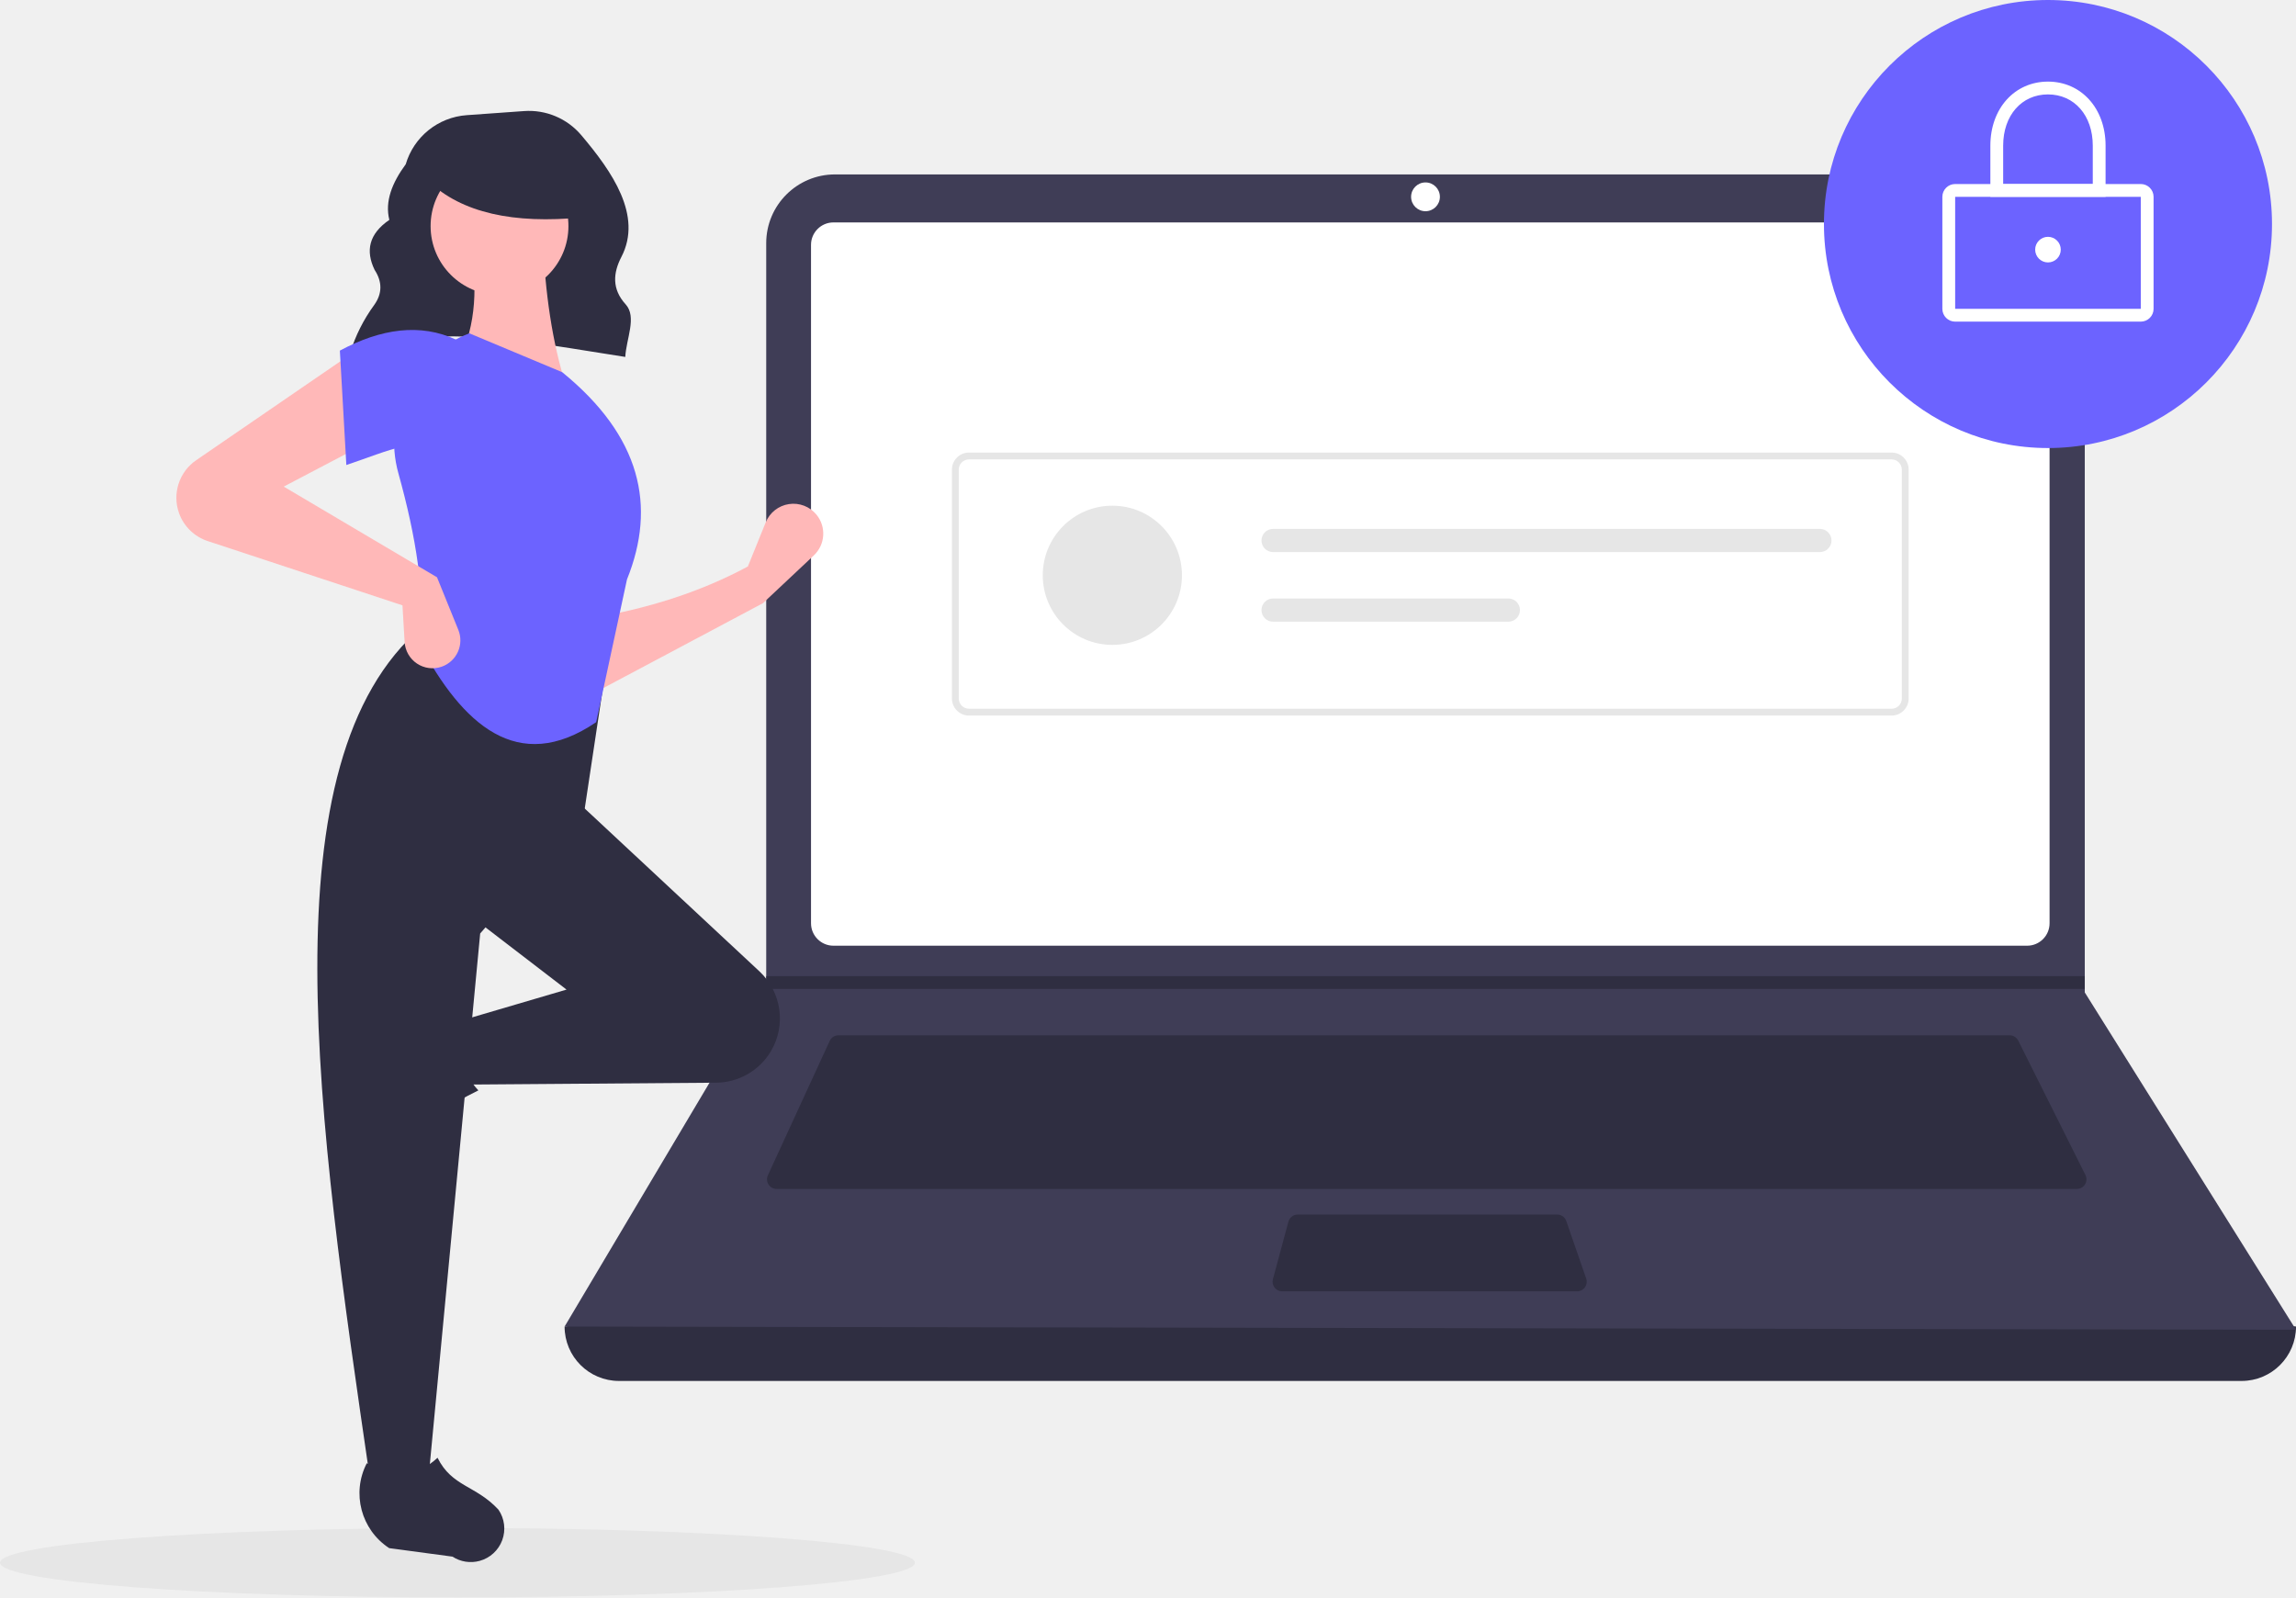
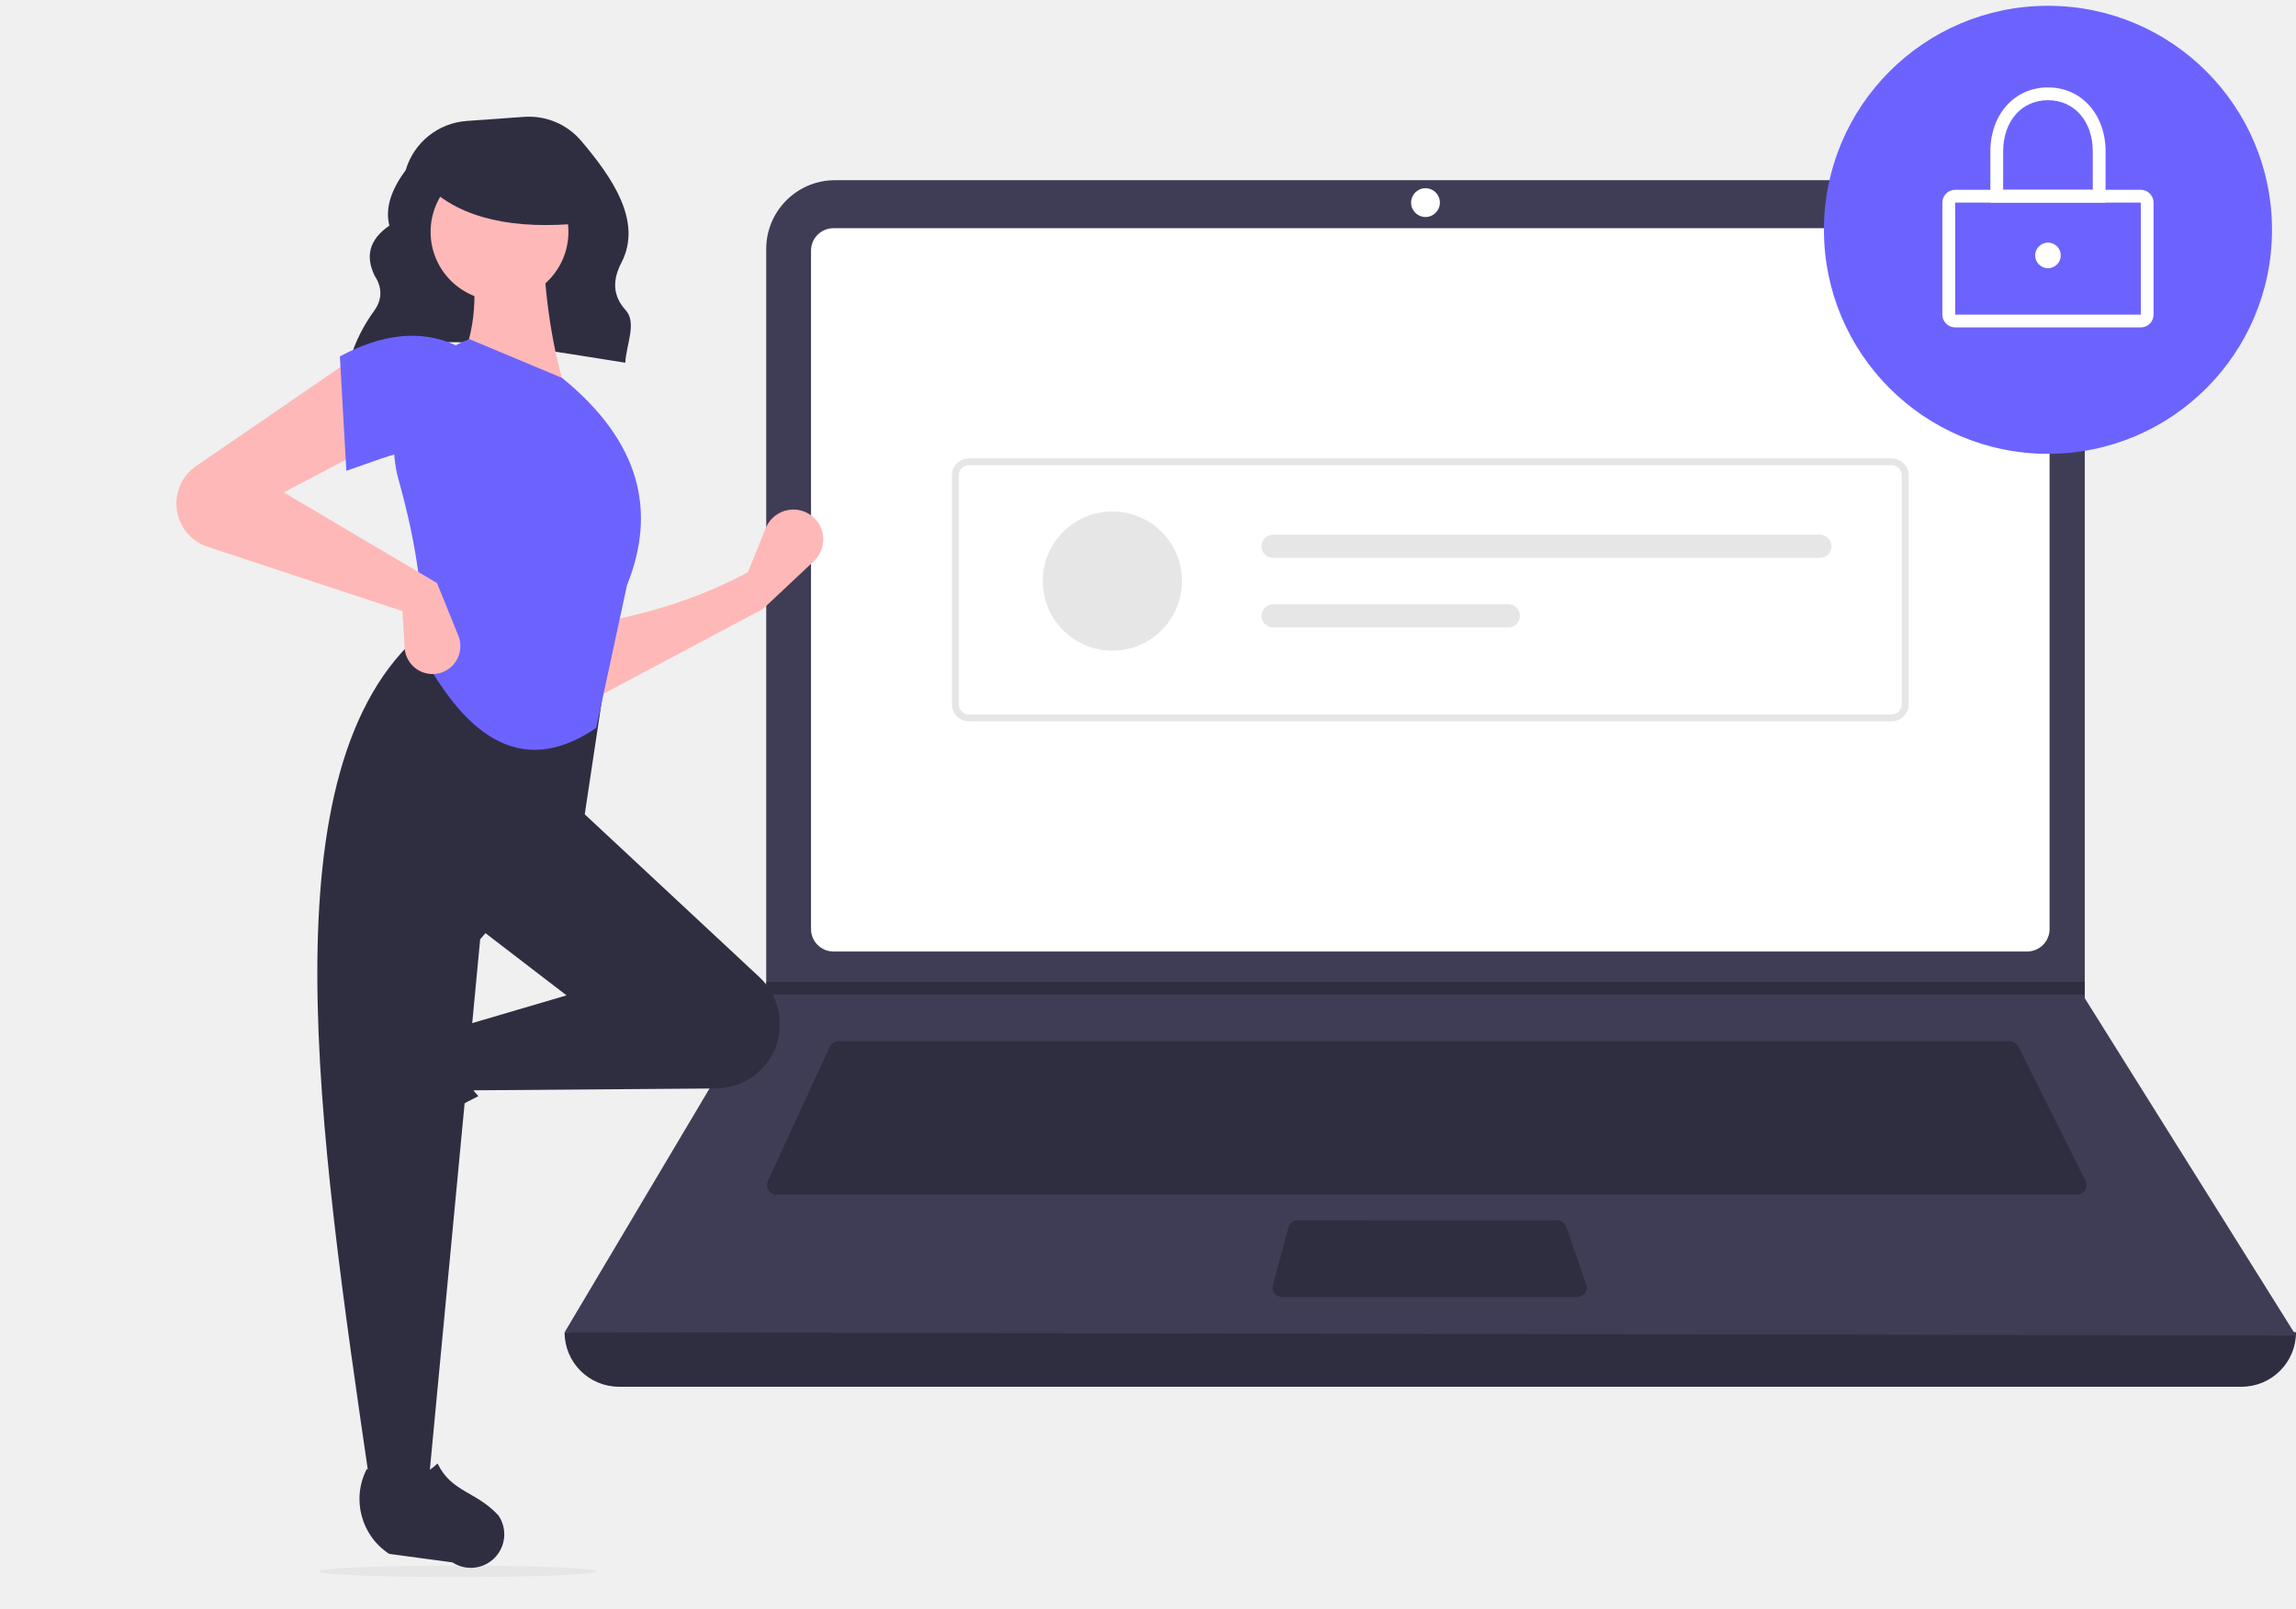
- <svg xmlns="http://www.w3.org/2000/svg" id="a5c16198-98a1-478b-8909-43624583dcf2" data-name="Layer 1" width="793" height="551.732" viewBox="0 0 793 551.732">
-   <ellipse cx="158" cy="539.732" rx="158" ry="12" fill="#e6e6e6" />
+ <svg xmlns="http://www.w3.org/2000/svg" id="a5c16198-98a1-478b-8909-43624583dcf2" data-name="Layer 1" width="793" height="555.732" viewBox="0 0 793 551.732">
+   <ellipse cx="158" cy="540.732" rx="48" ry="2" fill="#e6e6e6" />
  <path d="M324.272,296.554c27.497-11.695,61.744-4.285,95.191.858.311-6.228,4.084-13.808.132-18.153-4.801-5.279-4.359-10.825-1.47-16.404,7.388-14.265-3.197-29.444-13.884-42.065a23.669,23.669,0,0,0-19.755-8.292l-19.797,1.414A23.709,23.709,0,0,0,343.635,230.859v0c-4.727,6.429-7.257,12.841-5.664,19.219-7.081,4.839-8.27,10.68-5.089,17.264,2.698,4.146,2.669,8.182-.123,12.106a55.891,55.891,0,0,0-8.31,16.506Z" transform="translate(-203.5 -174.1342)" fill="#2f2e41" />
  <path d="M977.709,651.097H417.291A18.791,18.791,0,0,1,398.5,632.306h0q304.727-35.415,598,0h0A18.791,18.791,0,0,1,977.709,651.097Z" transform="translate(-203.5 -174.1342)" fill="#2f2e41" />
  <path d="M996.5,633.412l-598-1.105,69.306-116.616.332-.553V258.131a23.752,23.752,0,0,1,23.754-23.754H899.792a23.752,23.752,0,0,1,23.754,23.754V516.906Z" transform="translate(-203.5 -174.1342)" fill="#3f3d56" />
  <path d="M491.35,250.957a7.746,7.746,0,0,0-7.738,7.738V493.031a7.747,7.747,0,0,0,7.738,7.738H903.65a7.747,7.747,0,0,0,7.738-7.738V258.694a7.747,7.747,0,0,0-7.738-7.738Z" transform="translate(-203.5 -174.1342)" fill="#fff" />
  <path d="M493.078,531.718a3.325,3.325,0,0,0-3.013,1.93l-21.355,46.425a3.316,3.316,0,0,0,3.012,4.702H920.814a3.316,3.316,0,0,0,2.965-4.799L900.567,533.551a3.299,3.299,0,0,0-2.965-1.833Z" transform="translate(-203.5 -174.1342)" fill="#2f2e41" />
  <circle cx="492.342" cy="67.98" r="4.974" fill="#fff" />
  <path d="M651.7,593.619a3.321,3.321,0,0,0-3.202,2.454l-5.357,19.896a3.316,3.316,0,0,0,3.202,4.179h101.874a3.315,3.315,0,0,0,3.133-4.401l-6.887-19.896a3.318,3.318,0,0,0-3.134-2.231Z" transform="translate(-203.5 -174.1342)" fill="#2f2e41" />
  <polygon points="720.046 337.135 720.046 341.556 264.306 341.556 264.649 341.004 264.649 337.135 720.046 337.135" fill="#2f2e41" />
  <circle cx="707.335" cy="77.375" r="77.375" fill="#6c63ff" />
  <path d="M942.89,285.223H878.779a4.426,4.426,0,0,1-4.421-4.421V242.114a4.426,4.426,0,0,1,4.421-4.421H942.89a4.426,4.426,0,0,1,4.421,4.421v38.688A4.426,4.426,0,0,1,942.89,285.223Zm-64.111-43.109v38.688h64.114L942.89,242.114Z" transform="translate(-203.5 -174.1342)" fill="#fff" />
  <path d="M930.731,242.114h-39.793V224.428c0-12.81,8.368-22.107,19.896-22.107s19.896,9.297,19.896,22.107Zm-35.372-4.421h30.95V224.428c0-10.413-6.363-17.686-15.475-17.686s-15.475,7.273-15.475,17.686Z" transform="translate(-203.5 -174.1342)" fill="#fff" />
  <circle cx="707.335" cy="86.218" r="4.421" fill="#fff" />
  <path d="M856.82,421.284H538.18a5.908,5.908,0,0,1-5.901-5.901V336.342a5.908,5.908,0,0,1,5.901-5.901H856.82a5.908,5.908,0,0,1,5.901,5.901V415.383A5.908,5.908,0,0,1,856.82,421.284Zm-318.64-88.482a3.544,3.544,0,0,0-3.54,3.54V415.383a3.544,3.544,0,0,0,3.54,3.54H856.82a3.544,3.544,0,0,0,3.54-3.54V336.342a3.544,3.544,0,0,0-3.54-3.54Z" transform="translate(-203.5 -174.1342)" fill="#e6e6e6" />
  <circle cx="384.19" cy="198.695" r="24.036" fill="#e6e6e6" />
  <path d="M643.203,356.805a4.006,4.006,0,1,0,0,8.012H832.061a4.006,4.006,0,0,0,0-8.012Z" transform="translate(-203.5 -174.1342)" fill="#e6e6e6" />
  <path d="M643.203,380.842a4.006,4.006,0,1,0,0,8.012H724.469a4.006,4.006,0,1,0,0-8.012Z" transform="translate(-203.5 -174.1342)" fill="#e6e6e6" />
  <path d="M467.022,382.462,408.119,413.778l-.746-26.096c19.226-3.209,37.517-8.797,54.429-17.895l6.16-15.22a10.318,10.318,0,0,1,17.536-2.678l0,0a10.318,10.318,0,0,1-.908,14.069Z" transform="translate(-203.5 -174.1342)" fill="#ffb8b8" />
  <path d="M323.098,563.267v0a11.574,11.574,0,0,1,1.469-9.363l12.939-19.858a22.612,22.612,0,0,1,29.335-7.739h0c-5.438,9.256-4.68,17.377,1.878,24.434a117.631,117.631,0,0,0-27.936,19.045A11.574,11.574,0,0,1,323.098,563.267Z" transform="translate(-203.5 -174.1342)" fill="#2f2e41" />
  <path d="M469.705,537.303l0,0a22.203,22.203,0,0,1-18.871,10.779l-85.96.651-3.728-21.623,38.026-11.184-32.061-24.605L402.154,450.313l63.65,59.324A22.203,22.203,0,0,1,469.705,537.303Z" transform="translate(-203.5 -174.1342)" fill="#2f2e41" />
  <path d="M351.453,685.179H331.321c-18.075-123.898-36.474-248.142,17.895-294.515l64.122,10.439L405.136,455.532l-35.789,41.008Z" transform="translate(-203.5 -174.1342)" fill="#2f2e41" />
  <path d="M369.149,713.246h0a11.574,11.574,0,0,1-9.363-1.469l-21.859-2.938a22.612,22.612,0,0,1-7.741-29.335v0c9.257,5.437,17.377,4.679,24.434-1.879,4.986,10.067,13.201,9.453,21.047,17.935A11.574,11.574,0,0,1,369.149,713.246Z" transform="translate(-203.5 -174.1342)" fill="#2f2e41" />
  <path d="M399.172,307.902l-37.28-8.947c6.192-12.674,6.702-26.776,3.728-41.754l25.351-.746C391.764,275.08,394.167,292.481,399.172,307.902Z" transform="translate(-203.5 -174.1342)" fill="#ffb8b8" />
  <path d="M409.418,423.552c-27.139,18.493-46.314.633-60.947-26.923,2.033-16.862-1.259-37.041-7.357-58.966a40.138,40.138,0,0,1,24.506-48.401h0l32.061,13.421c27.224,22.19,32.582,46.227,22.368,71.578Z" transform="translate(-203.5 -174.1342)" fill="#6c63ff" />
  <path d="M331.321,326.542,301.497,342.2l52.938,31.316,7.366,18.17a9.637,9.637,0,0,1-5.789,12.731h0a9.637,9.637,0,0,1-12.762-8.544l-.745-12.663-67.284-22.204a15.733,15.733,0,0,1-9.873-9.611v0a15.733,15.733,0,0,1,5.903-18.303l54.105-37.118Z" transform="translate(-203.5 -174.1342)" fill="#ffb8b8" />
  <path d="M361.146,329.524c-12.439-5.451-23.749.47-38.026,5.219l-2.237-39.517c14.176-7.556,27.692-9.593,40.263-3.728Z" transform="translate(-203.5 -174.1342)" fill="#6c63ff" />
  <circle cx="172.525" cy="78.093" r="23.802" fill="#ffb8b8" />
  <path d="M404.5,249.224c-23.566,2.308-41.523-1.546-53-12.52v-8.838h51Z" transform="translate(-203.5 -174.1342)" fill="#2f2e41" />
</svg>
